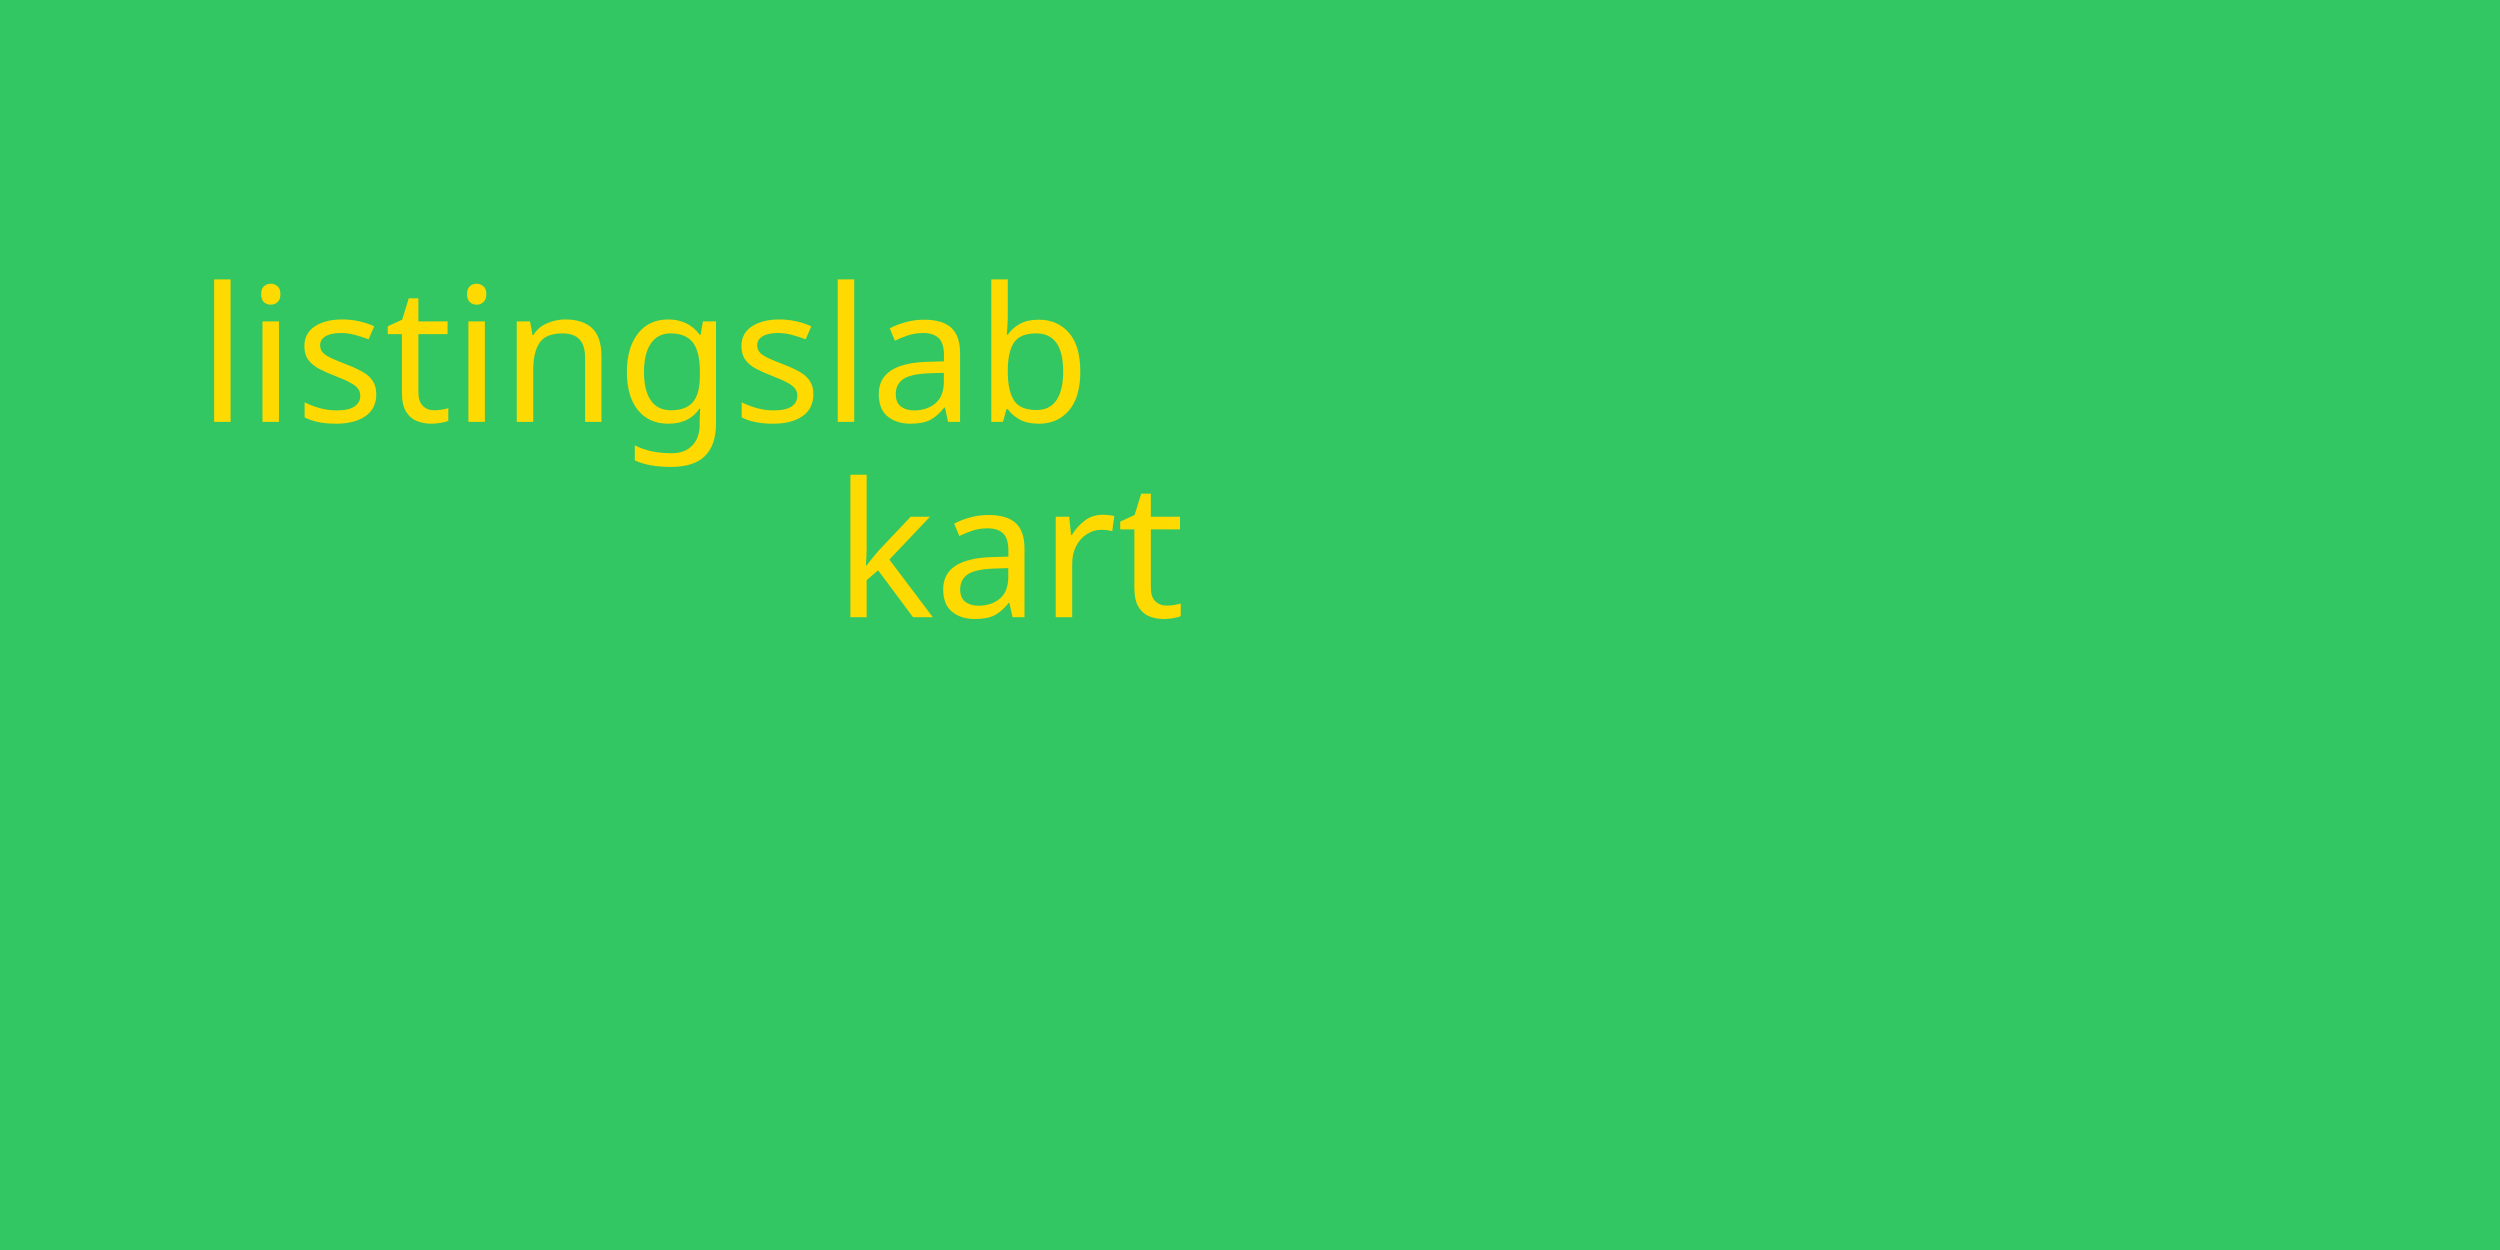
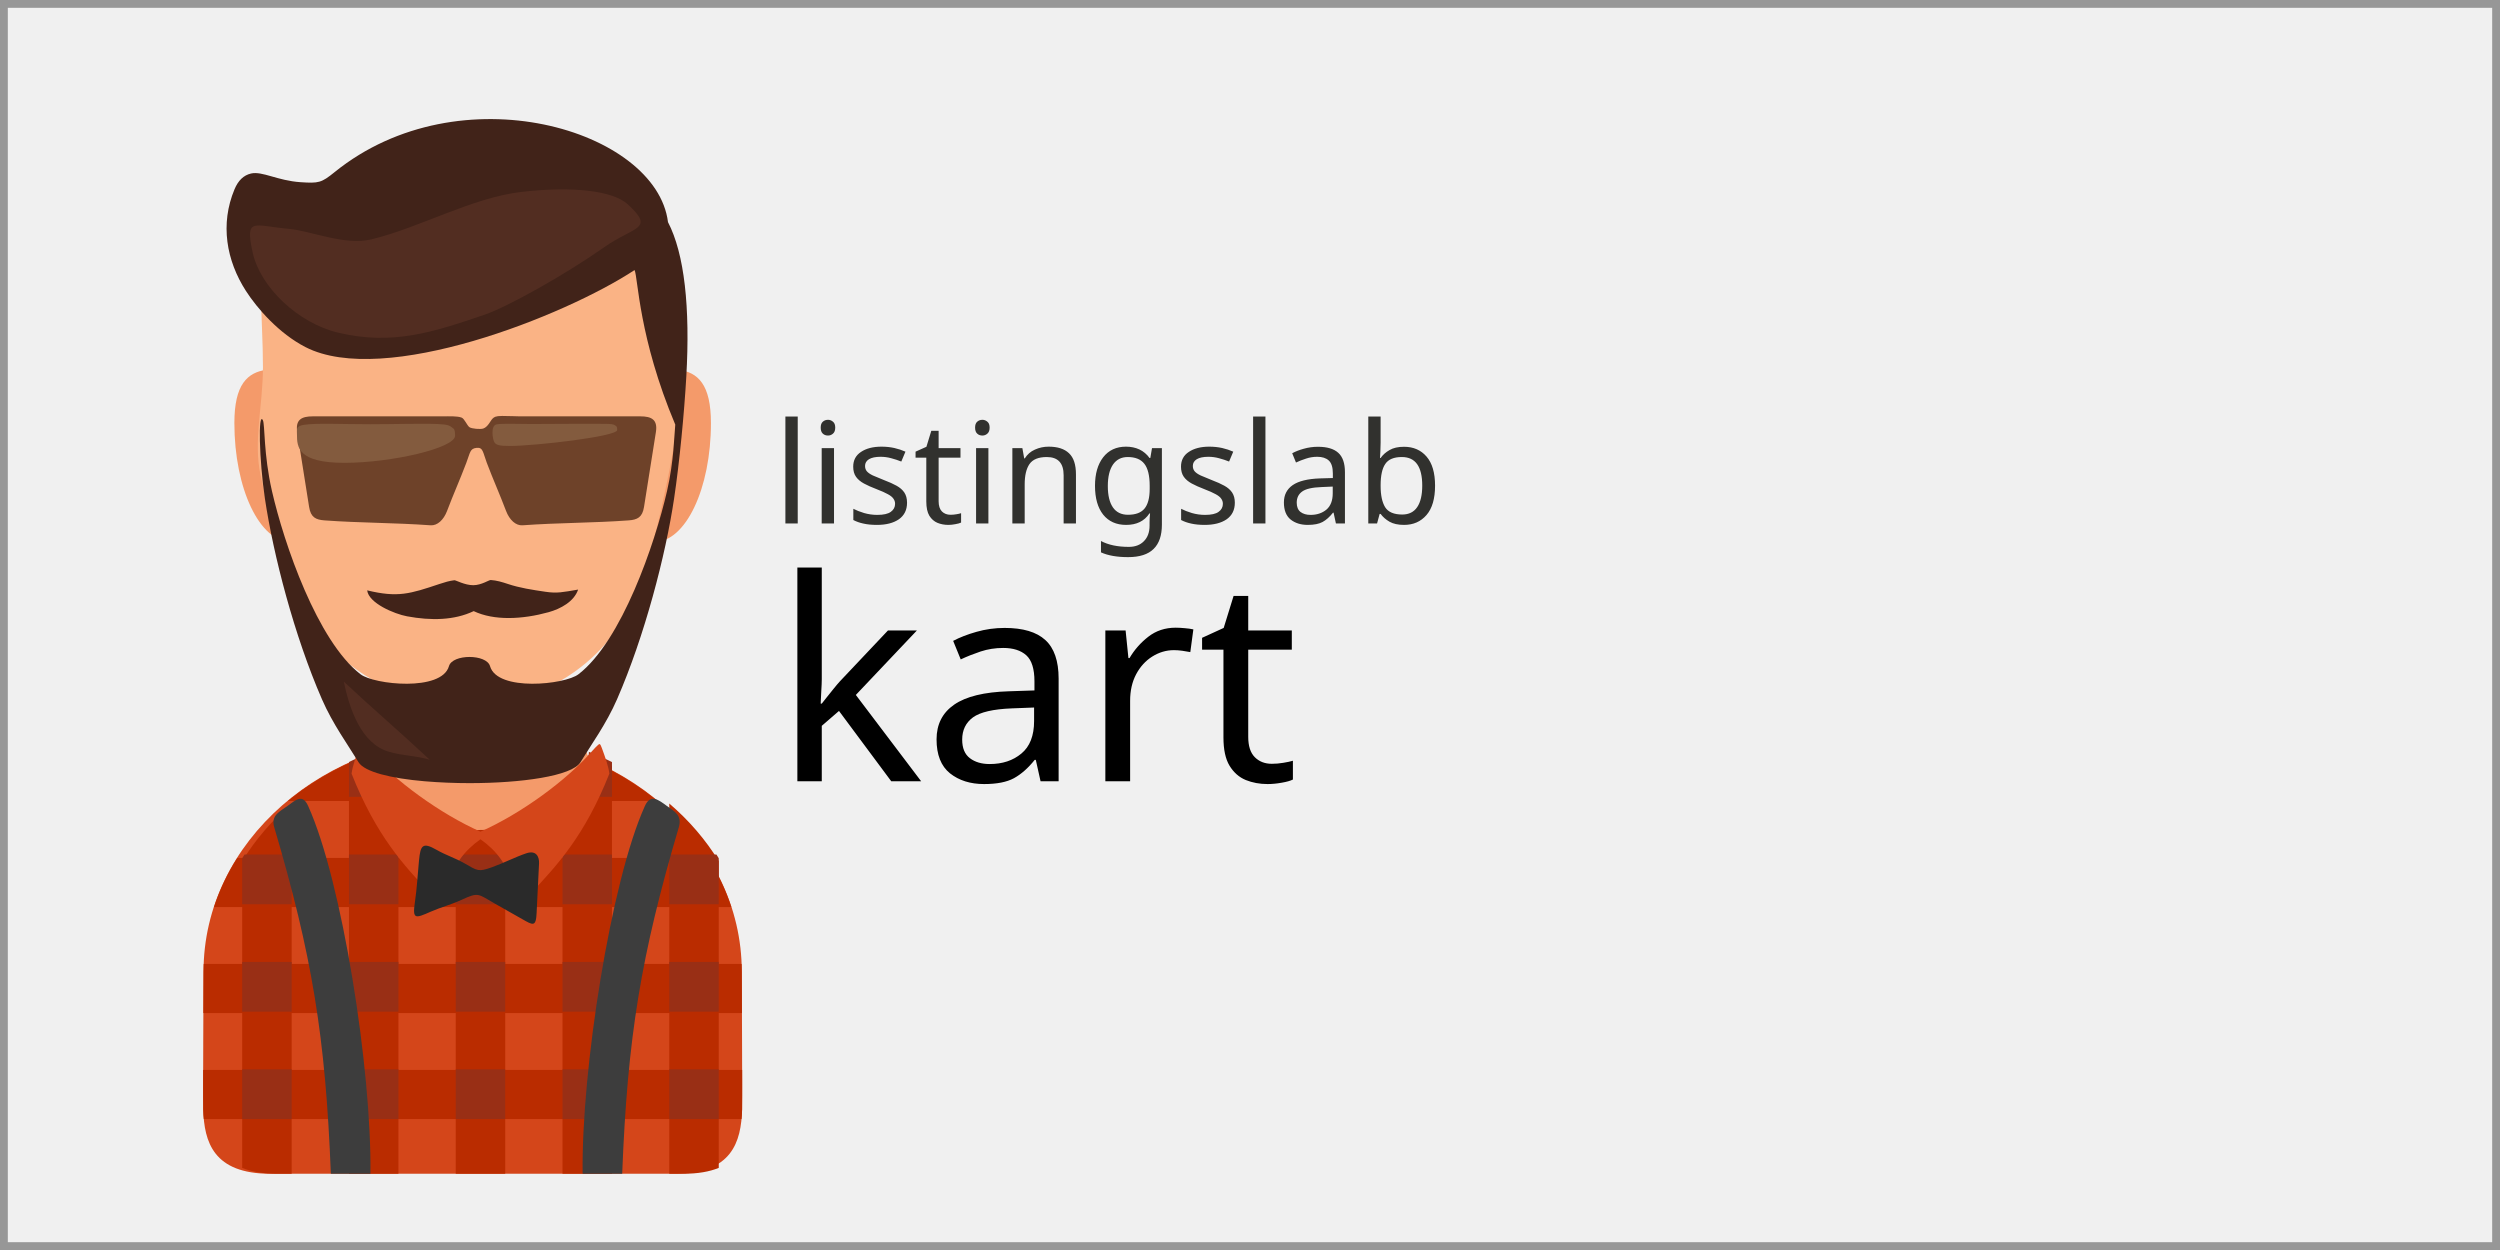
<svg xmlns="http://www.w3.org/2000/svg" width="320px" height="160px" viewBox="0 0 320 160" version="1.1">
  <g id="Page-1" stroke="none" stroke-width="1" fill="none" fill-rule="evenodd">
    <g id="KartLogo_320">
      <rect id="required-bg" fill-opacity="0.01" fill="#FFFFFF" x="0" y="0" width="320" height="160" />
-       <rect id="greenscreen" fill="#32C762" x="0" y="0" width="320" height="160" />
-       <text id="listingslab-kart" font-family="MarioKartF2, Mario Kart F2" font-size="24" font-weight="normal" fill="#FFDA00">
-         <tspan x="25.359" y="54">listingslab </tspan>
-         <tspan x="106.805" y="79">kart</tspan>
+       <rect id="border" stroke="#979797" x="0.5" y="0.5" width="319" height="159" />
+       <text id="listingslab" font-family="MarioKartF2, Mario Kart F2" font-size="18" font-weight="normal" fill="#31312E">
+         <tspan x="99" y="67">listingslab</tspan>
      </text>
+       <text id="kart" font-family="MarioKartF2, Mario Kart F2" font-size="36" font-weight="normal" fill="#000000">
+         <tspan x="99" y="100">kart</tspan>
+       </text>
+       <g id="hipster" transform="translate(26, 15)" fill-rule="nonzero">
+         <path d="M68.948,109.379 C68.948,92.735 53.525,79.242 34.5,79.242 C15.475,79.242 0.052,92.735 0.052,109.379 C0.052,110.673 -0.03,125.563 0.012,126.993 C0.133,131.169 1.304,135.242 8.611,135.242 L60.369,135.242 C67.697,135.242 68.868,131.176 68.988,126.997 C69.029,125.568 68.948,110.676 68.948,109.379" id="Fill-254" fill="#D4461A" />
+         <path d="M66,95.225 C64.328,92.487 62.185,90.002 59.667,87.85 L59.667,135.242 L61.439,135.242 C63.346,135.242 64.835,134.968 66,134.489 L66,95.225 Z M52.333,83.06 C50.337,82.085 48.217,81.279 46,80.662 L46,135.242 L52.333,135.242 L52.333,83.06 Z M38.667,79.37 C37.624,79.287 36.568,79.242 35.5,79.242 C34.432,79.242 33.377,79.287 32.334,79.37 L32.334,135.242 L38.667,135.242 L38.667,79.37 Z M25,80.662 C22.783,81.278 20.664,82.085 18.667,83.06 L18.667,135.242 L25,135.242 L25,80.662 Z M11.333,87.849 C8.815,90.002 6.673,92.487 5,95.225 L5,134.491 C6.161,134.969 7.645,135.242 9.541,135.242 L11.333,135.242 L11.333,87.849 L11.333,87.849 Z" id="Fill-255" fill="#BA2C00" />
+         <path d="M68.948,109.438 C68.948,109.085 68.938,108.733 68.925,108.383 L0.075,108.383 C0.061,108.733 0.052,109.085 0.052,109.438 C0.052,109.893 0.042,112.03 0.03,114.672 L68.969,114.672 C68.958,112.031 68.948,109.894 68.948,109.438 Z M67.611,101.102 C66.884,98.89 65.875,96.784 64.62,94.813 L4.379,94.813 C3.125,96.784 2.116,98.89 1.389,101.102 L67.611,101.102 Z M58.144,87.531 C54.856,84.817 50.958,82.663 46.649,81.242 L22.351,81.242 C18.042,82.663 14.143,84.817 10.856,87.531 L58.144,87.531 Z M0.004,121.953 C-0.002,124.501 -0.003,126.557 0.012,127.045 C0.024,127.446 0.045,127.846 0.081,128.242 L68.92,128.242 C68.956,127.848 68.977,127.449 68.988,127.049 C69.002,126.561 69.002,124.503 68.996,121.953 L0.004,121.953 L0.004,121.953 Z" id="Fill-256" fill="#BA2C00" />
+         <path d="M65.88,94.664 L65.876,94.657 C65.818,94.564 65.76,94.471 65.702,94.378 L59.667,94.378 L59.667,100.749 L66,100.749 L66,94.862 L65.88,94.664 Z M59.667,114.495 L66,114.495 L66,108.125 L59.667,108.125 L59.667,114.495 Z M59.667,128.242 L66,128.242 L66,121.872 L59.667,121.872 L59.667,128.242 Z M46,114.495 L52.333,114.495 L52.333,108.125 L46,108.125 L46,114.495 Z M32.334,114.495 L38.667,114.495 L38.667,108.125 L32.334,108.125 L32.334,114.495 Z M18.667,114.495 L25,114.495 L25,108.125 L18.667,108.125 L18.667,114.495 Z M5,114.495 L11.333,114.495 L11.333,108.125 L5,108.125 L5,114.495 Z M46,100.749 L52.333,100.749 L52.333,94.378 L46,94.378 L46,100.749 Z M32.334,100.749 L38.667,100.749 L38.667,94.378 L32.334,94.378 L32.334,100.749 Z M18.667,100.749 L25,100.749 L25,94.378 L18.667,94.378 L18.667,100.749 Z M11.333,94.378 L5.298,94.378 C5.197,94.538 5.098,94.699 5,94.861 L5,100.749 L11.333,100.749 L11.333,94.378 Z M46.75,87.002 L52.333,87.002 L52.333,82.542 L52.146,82.45 L52.052,82.405 L51.958,82.359 L51.863,82.314 L51.769,82.269 L51.674,82.225 L51.67,82.223 L51.579,82.18 L51.484,82.136 L51.388,82.092 L51.293,82.049 L51.281,82.043 L51.197,82.005 L51.101,81.962 L51.034,81.932 L51.006,81.919 L50.909,81.877 L50.884,81.865 L50.813,81.835 L50.717,81.792 L50.65,81.763 L50.62,81.751 L50.523,81.709 L50.456,81.681 L50.426,81.668 L50.286,81.609 L50.262,81.599 L50.232,81.586 L50.134,81.545 L50.067,81.518 L50.036,81.505 L49.898,81.449 L49.872,81.438 L49.841,81.425 L49.742,81.386 L49.676,81.359 L49.644,81.347 L49.546,81.308 L49.48,81.282 L49.447,81.269 L49.378,81.242 L49.374,81.344 C49.287,83.283 48.32,85.283 46.75,87.002 Z M21.614,81.245 L21.522,81.281 L21.52,81.282 L21.454,81.308 C21.29,81.373 21.127,81.438 20.964,81.505 L20.933,81.518 L20.914,81.526 L20.769,81.586 L20.738,81.599 L20.72,81.606 L20.574,81.668 L20.544,81.681 L20.477,81.709 L20.38,81.75 L20.35,81.763 L20.283,81.792 L20.187,81.834 L20.158,81.847 L20.091,81.877 L19.995,81.919 L19.966,81.932 L19.899,81.962 L19.803,82.005 L19.707,82.049 L19.612,82.092 L19.524,82.132 L19.516,82.136 L19.422,82.18 L19.326,82.225 L19.232,82.269 L19.137,82.314 L19.137,82.314 L19.043,82.359 L18.958,82.4 L18.933,82.412 C18.844,82.455 18.755,82.499 18.667,82.542 L18.667,87.002 L24.68,87.002 C22.865,85.251 21.702,83.224 21.618,81.317 L21.614,81.245 Z M5,128.242 L11.333,128.242 L11.333,121.872 L5,121.872 L5,128.242 Z M18.667,128.242 L25,128.242 L25,121.872 L18.667,121.872 L18.667,128.242 Z M32.334,128.242 L38.667,128.242 L38.667,121.872 L32.334,121.872 L32.334,128.242 Z M46,128.242 L52.333,128.242 L52.333,121.872 L46,121.872 L46,128.242 Z" id="Fill-257" fill="#992F15" />
+         <path d="M9.092,90.856 C13.947,107.285 15.665,117.72 16.348,135.242 L21.412,135.242 C21.596,122.026 17.785,97.734 13.442,88.166 C12.73,86.56 11.871,87.379 10.817,88.149 C9.869,88.843 8.655,89.329 9.092,90.856 Z M60.898,90.856 C56.042,107.285 54.324,117.72 53.641,135.242 L48.577,135.242 C48.393,122.026 52.204,97.734 56.547,88.166 C57.259,86.56 58.29,87.379 59.344,88.149 C60.292,88.843 61.334,89.329 60.898,90.856 L60.898,90.856 Z" id="Fill-258" fill="#3D3D3D" />
+         <path d="M17.848,32.879 C18.26,34.792 18.49,36.915 18.49,39.151 C18.49,47.559 15.246,54.375 11.245,54.375 C7.244,54.375 4,47.559 4,39.151 C4,29.291 10.557,32.879 17.848,32.879 Z M35.033,74.771 C42.97,74.771 49.403,78.459 49.403,83.007 C49.403,87.555 42.97,91.242 35.033,91.242 C27.097,91.242 20.664,87.555 20.664,83.007 C20.664,78.459 27.097,74.771 35.033,74.771 Z M51.152,32.879 C50.74,34.792 50.51,36.915 50.51,39.151 C50.51,47.559 53.754,54.375 57.755,54.375 C61.756,54.375 65,47.559 65,39.151 C65,29.291 58.443,32.879 51.152,32.879 L51.152,32.879 Z" id="Fill-259" fill="#F49A6A" />
+         <path d="M58.561,14.242 C60.128,19.627 61,25.605 61,31.901 C61,36.566 60.538,41.056 59.675,45.26 C58.108,52.889 56.349,61.116 52.498,66.186 C43.045,78.628 23.876,78.016 14.571,65.788 C10.802,60.835 8.941,53.215 7.348,45.798 C6.413,41.44 7.658,36.864 7.658,32 C7.658,25.705 6.782,19.627 8.349,14.242 L58.561,14.242" id="Fill-260" fill="#FAB385" />
+         <path d="M34.078,39.673 C33.793,39.466 33.447,38.598 33.1,38.458 C32.538,38.232 31.402,38.292 30.737,38.292 C25.173,38.292 19.607,38.292 14.043,38.292 C12.599,38.292 11.792,38.714 12.046,40.314 C12.553,43.507 13.059,46.7 13.566,49.892 C13.778,51.229 14.424,51.528 15.54,51.61 C20.064,51.941 24.588,51.908 29.113,52.238 C29.977,52.302 30.791,51.548 31.226,50.396 C32.047,48.223 32.868,46.414 33.689,44.241 C34.203,42.88 34.152,42.42 35,42.326 C35.846,42.233 35.797,42.88 36.311,44.241 C37.132,46.414 37.953,48.223 38.774,50.396 C39.209,51.548 40.023,52.302 40.887,52.238 C45.412,51.908 49.936,51.941 54.46,51.61 C55.576,51.528 56.222,51.229 56.434,49.892 C56.941,46.7 57.447,43.507 57.954,40.314 C58.208,38.714 57.401,38.292 55.957,38.292 C50.808,38.292 45.659,38.294 40.51,38.292 C40.327,38.292 39.242,38.248 38.288,38.242 C37.417,38.237 37.246,38.401 37.069,38.562 C36.772,38.832 36.488,39.632 35.858,39.851 C35.511,39.973 34.37,39.886 34.078,39.673" id="Fill-261" fill="#6E4229" />
+         <path d="M19,84.024 C19.15,82.96 19.542,81.913 19.942,80.806 C20.174,80.163 20.243,80.172 20.431,80.337 C20.615,80.498 20.919,80.802 21.162,81.082 C24.526,84.953 30.381,89.179 35.5,91.453 C40.619,89.179 46.474,84.953 49.839,81.082 C50.082,80.802 50.386,80.498 50.569,80.337 C50.757,80.172 50.826,80.163 51.058,80.806 C51.458,81.913 51.85,82.96 52,84.024 C48.846,91.988 45.287,95.791 41.904,99.392 C40.741,100.63 40.252,100.589 39.796,98.785 C39.019,95.714 37.552,93.875 35.5,92.425 C33.448,93.875 31.981,95.714 31.205,98.785 C30.748,100.589 30.26,100.63 29.096,99.392 C25.713,95.791 22.154,91.988 19,84.024" id="Fill-262" fill="#D4461A" />
+         <path d="M41.367,94.222 C39.926,94.71 38.413,95.497 36.953,96.012 C35.225,96.621 35.164,96.487 33.439,95.499 C32.23,94.807 31.103,94.479 29.894,93.787 C28.083,92.75 27.819,93.187 27.63,95.158 C27.444,97.095 27.379,98.627 27.101,100.523 C26.775,102.733 27.187,102.549 29.116,101.703 C30.575,101.064 31.593,100.862 33.039,100.195 C35.328,99.14 35.136,99.413 37.419,100.706 C38.558,101.352 39.697,101.996 40.836,102.642 C42.199,103.414 42.608,103.71 42.687,101.853 C42.773,99.826 42.912,97.527 42.998,95.5 C43.032,94.694 42.658,93.786 41.367,94.222" id="Fill-263" fill="#2A2A2A" />
+         <path d="M21.352,39.302 C24.407,39.302 28.074,39.186 30.091,39.278 C31.425,39.339 31.557,39.478 32.035,39.848 C32.26,40.022 32.239,40.501 32.25,40.749 C32.323,42.348 24.079,44.242 18.088,44.242 C12.098,44.242 12.012,42.21 12.012,40.611 C12.012,39.954 11.828,39.546 12.914,39.376 C14.468,39.133 17.834,39.302 21.352,39.302 Z M42.036,39.274 C43.645,39.274 50.8,39.213 51.862,39.261 C52.564,39.292 52.636,39.367 52.886,39.561 C53.004,39.652 52.994,39.907 53,40.036 C53.036,40.878 42.418,42.083 39.262,42.083 C37.894,42.083 37.51,41.958 37.285,41.617 C37.065,41.281 36.743,39.446 37.591,39.313 C38.41,39.185 40.183,39.274 42.036,39.274 L42.036,39.274 Z" id="Fill-264" fill="#835B3E" />
+         <path d="M5.486,22.252 C6.918,24.473 9.69,27.674 13.104,29.43 C23.157,34.597 46.295,25.444 55.224,19.567 C55.68,20.565 55.737,28.202 60.434,39.35 C60.297,40.666 60.283,43.906 59.382,47.846 C57.834,54.616 53.562,67.053 48.048,71.303 C46.316,72.639 37.661,73.555 36.725,70.27 C36.277,68.697 31.914,68.697 31.466,70.27 C30.531,73.555 21.876,72.639 20.143,71.303 C14.63,67.053 10.357,54.616 8.809,47.846 C7.719,43.077 7.928,39.334 7.646,38.786 C7.038,37.607 7.161,43.813 7.909,48.822 C8.989,56.056 11.668,66.389 15.216,74.52 C16.586,77.661 18.511,80.304 19.892,82.565 C20.654,83.812 24.085,84.636 28.322,85 C30.22,85.162 32.212,85.242 34.127,85.242 C40.674,85.239 47.211,84.347 48.299,82.565 C49.68,80.304 51.606,77.661 52.976,74.52 C56.524,66.389 59.203,56.056 60.283,48.822 C60.977,44.175 61.581,37.887 61.847,33.209 C62.351,24.359 61.618,17.5 59.503,13.431 C58.031,1.615 32.857,-5.937 16.823,7.037 C15.136,8.401 14.802,8.478 12.46,8.32 C9.509,8.12 7.564,6.879 6.129,7.21 C5.182,7.429 4.491,8.1 4.02,9.224 C2.154,13.681 2.968,18.347 5.486,22.252" id="Fill-265" fill="#412319" />
+         <path d="M6.336,17.293 C7.291,21.74 12.151,26.372 17.314,27.588 C24.217,29.214 29.333,27.569 36.037,25.278 C38.966,24.277 46.327,20.168 51.349,16.636 C55.191,13.934 57.893,14.409 54.347,11.147 C52.497,9.447 47.457,8.789 40.734,9.566 C34.43,10.294 27.683,14.161 21.502,15.647 C18.143,16.454 13.747,14.545 11.028,14.3 C6.409,13.885 5.355,12.732 6.336,17.293" id="Fill-266" fill="#522D21" />
+         <path d="M29,82.242 C25.235,78.713 21.765,75.772 18,72.242 C18.724,75.637 20.163,80.172 23.79,81.228 C25.625,81.761 27.165,81.708 29,82.242" id="Fill-267" fill="#522D21" />
+         <path d="M32.159,59.27 C31.516,59.347 30.902,59.533 30.246,59.752 C26.498,61.006 24.931,61.523 21,60.566 C21.18,62.198 24.466,63.584 26.108,63.889 C29.173,64.458 32.145,64.41 34.634,63.224 C37.246,64.468 40.858,64.29 44.208,63.364 C45.764,62.934 47.483,61.995 48,60.466 C46.037,60.799 45.324,60.971 43.824,60.748 C42.124,60.497 40.519,60.253 39.023,59.752 C38.269,59.5 37.569,59.292 36.819,59.242 C36.592,59.227 35.628,59.901 34.583,59.906 C33.499,59.911 32.333,59.249 32.159,59.27" id="Fill-268" fill="#412319" />
+       </g>
    </g>
  </g>
</svg>
